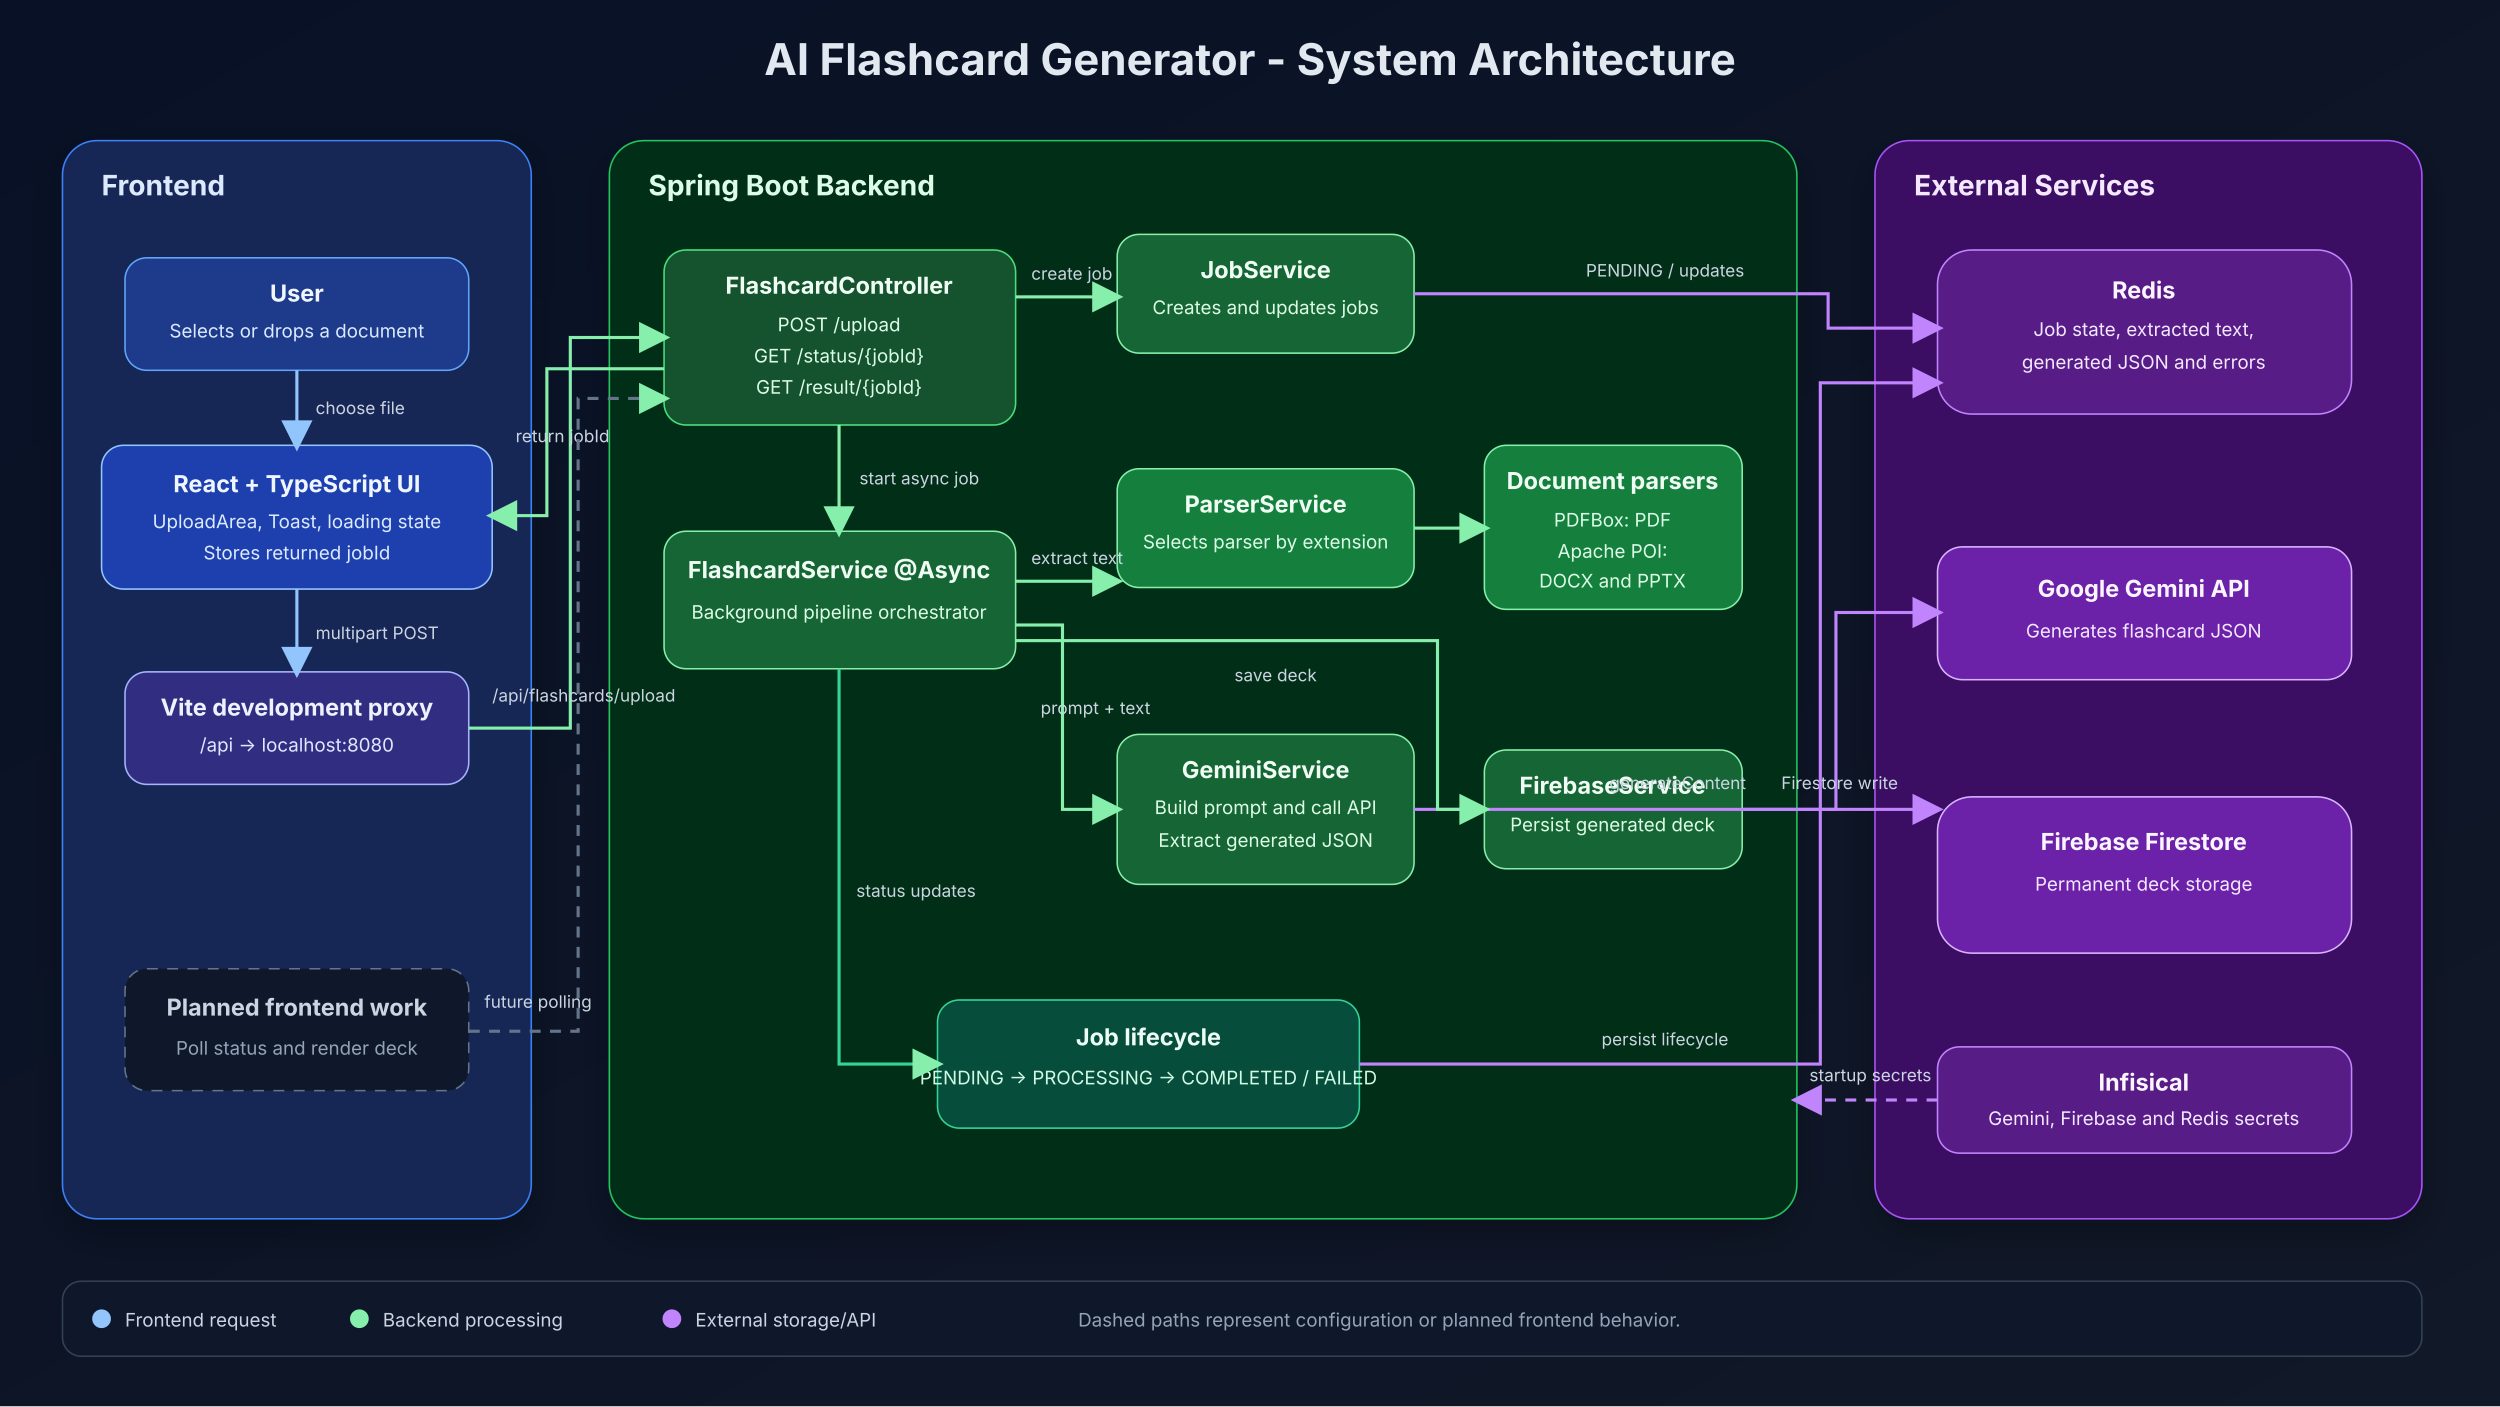
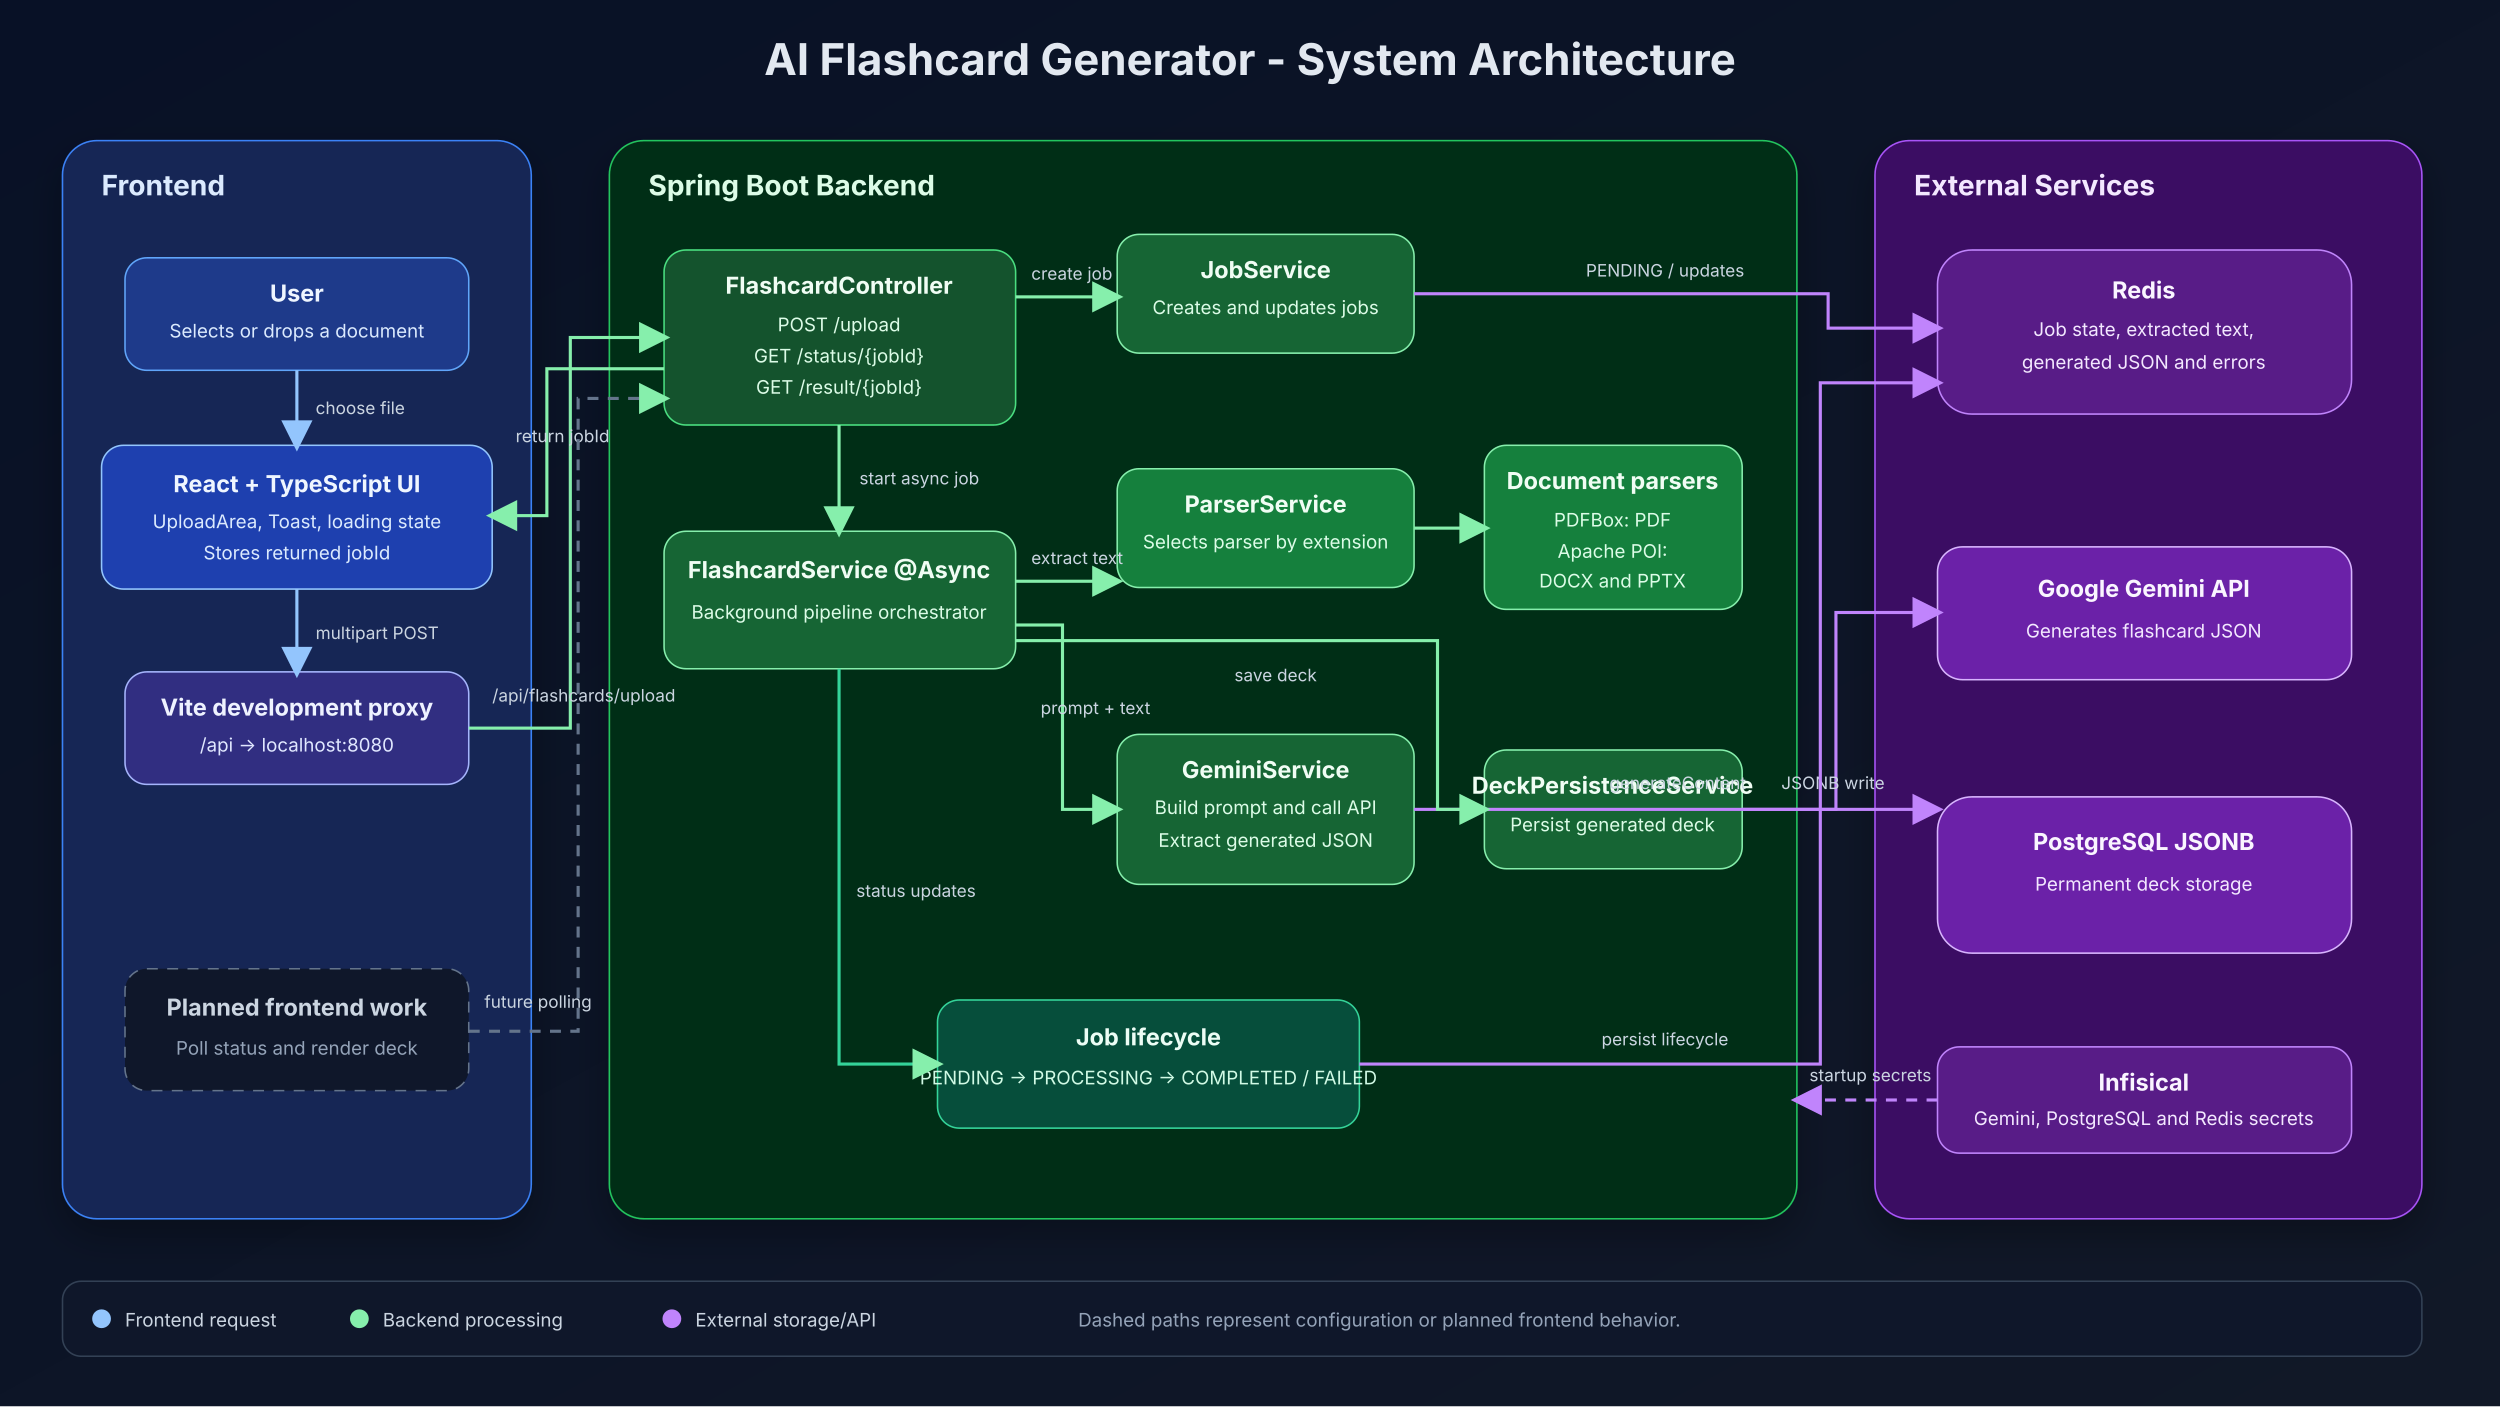
<svg xmlns="http://www.w3.org/2000/svg" width="1600" height="900" viewBox="0 0 1600 900" role="img" aria-labelledby="title desc">
  <defs>
    <linearGradient id="bg" x1="0" y1="0" x2="1" y2="1">
      <stop offset="0" stop-color="#081126" />
      <stop offset="1" stop-color="#111827" />
    </linearGradient>
    <filter id="shadow" x="-20%" y="-20%" width="140%" height="140%">
      <feDropShadow dx="0" dy="10" stdDeviation="12" flood-color="#000" flood-opacity=".28" />
    </filter>
    <marker id="blueArrow" markerWidth="10" markerHeight="10" refX="8" refY="5" orient="auto">
      <path d="M0 0l10 5-10 5z" fill="#93c5fd" />
    </marker>
    <marker id="greenArrow" markerWidth="10" markerHeight="10" refX="8" refY="5" orient="auto">
      <path d="M0 0l10 5-10 5z" fill="#86efac" />
    </marker>
    <marker id="purpleArrow" markerWidth="10" markerHeight="10" refX="8" refY="5" orient="auto">
      <path d="M0 0l10 5-10 5z" fill="#c084fc" />
    </marker>
    <style>
      text{font-family:Inter,Segoe UI,Arial,sans-serif}
      .zone-title{font-size:18px;font-weight:700}
      .node-title{font-size:15px;font-weight:700}
      .node-copy{font-size:12px}
      .edge-label{font-size:11px;fill:#cbd5e1}
      .edge{fill:none;stroke-width:2}
    </style>
  </defs>
  <rect width="1600" height="900" fill="url(#bg)" />
  <text x="800" y="48" text-anchor="middle" fill="#e2e8f0" font-size="28" font-weight="750">AI Flashcard Generator - System Architecture</text>
  <g filter="url(#shadow)">
    <rect x="40" y="90" width="300" height="690" rx="22" fill="#172554" stroke="#3b82f6" />
    <rect x="390" y="90" width="760" height="690" rx="22" fill="#052e16" stroke="#22c55e" />
    <rect x="1200" y="90" width="350" height="690" rx="22" fill="#3b0764" stroke="#a855f7" />
  </g>
  <text class="zone-title" x="65" y="125" fill="#dbeafe">Frontend</text>
  <text class="zone-title" x="415" y="125" fill="#dcfce7">Spring Boot Backend</text>
  <text class="zone-title" x="1225" y="125" fill="#f3e8ff">External Services</text>
  <g>
    <rect x="80" y="165" width="220" height="72" rx="14" fill="#1e3a8a" stroke="#60a5fa" />
    <text class="node-title" x="190" y="193" text-anchor="middle" fill="#eff6ff">User</text>
    <text class="node-copy" x="190" y="216" text-anchor="middle" fill="#dbeafe">Selects or drops a document</text>
    <rect x="65" y="285" width="250" height="92" rx="14" fill="#1e40af" stroke="#93c5fd" />
    <text class="node-title" x="190" y="315" text-anchor="middle" fill="#eff6ff">React + TypeScript UI</text>
    <text class="node-copy" x="190" y="338" text-anchor="middle" fill="#dbeafe">UploadArea, Toast, loading state</text>
    <text class="node-copy" x="190" y="358" text-anchor="middle" fill="#dbeafe">Stores returned jobId</text>
    <rect x="80" y="430" width="220" height="72" rx="14" fill="#312e81" stroke="#a5b4fc" />
    <text class="node-title" x="190" y="458" text-anchor="middle" fill="#eef2ff">Vite development proxy</text>
    <text class="node-copy" x="190" y="481" text-anchor="middle" fill="#e0e7ff">/api → localhost:8080</text>
    <rect x="80" y="620" width="220" height="78" rx="14" fill="#0f172a" stroke="#64748b" stroke-dasharray="7 6" />
    <text class="node-title" x="190" y="650" text-anchor="middle" fill="#cbd5e1">Planned frontend work</text>
    <text class="node-copy" x="190" y="675" text-anchor="middle" fill="#94a3b8">Poll status and render deck</text>
  </g>
  <g>
    <rect x="425" y="160" width="225" height="112" rx="14" fill="#14532d" stroke="#4ade80" />
    <text class="node-title" x="537" y="188" text-anchor="middle" fill="#f0fdf4">FlashcardController</text>
    <text class="node-copy" x="537" y="212" text-anchor="middle" fill="#dcfce7">POST /upload</text>
    <text class="node-copy" x="537" y="232" text-anchor="middle" fill="#dcfce7">GET /status/{jobId}</text>
    <text class="node-copy" x="537" y="252" text-anchor="middle" fill="#dcfce7">GET /result/{jobId}</text>
    <rect x="715" y="150" width="190" height="76" rx="14" fill="#166534" stroke="#86efac" />
    <text class="node-title" x="810" y="178" text-anchor="middle" fill="#f0fdf4">JobService</text>
    <text class="node-copy" x="810" y="201" text-anchor="middle" fill="#dcfce7">Creates and updates jobs</text>
    <rect x="425" y="340" width="225" height="88" rx="14" fill="#166534" stroke="#86efac" />
    <text class="node-title" x="537" y="370" text-anchor="middle" fill="#f0fdf4">FlashcardService @Async</text>
    <text class="node-copy" x="537" y="396" text-anchor="middle" fill="#dcfce7">Background pipeline orchestrator</text>
    <rect x="715" y="300" width="190" height="76" rx="14" fill="#15803d" stroke="#86efac" />
    <text class="node-title" x="810" y="328" text-anchor="middle" fill="#f0fdf4">ParserService</text>
    <text class="node-copy" x="810" y="351" text-anchor="middle" fill="#dcfce7">Selects parser by extension</text>
    <rect x="950" y="285" width="165" height="105" rx="14" fill="#15803d" stroke="#86efac" />
    <text class="node-title" x="1032" y="313" text-anchor="middle" fill="#f0fdf4">Document parsers</text>
    <text class="node-copy" x="1032" y="337" text-anchor="middle" fill="#dcfce7">PDFBox: PDF</text>
    <text class="node-copy" x="1032" y="357" text-anchor="middle" fill="#dcfce7">Apache POI:</text>
    <text class="node-copy" x="1032" y="376" text-anchor="middle" fill="#dcfce7">DOCX and PPTX</text>
    <rect x="715" y="470" width="190" height="96" rx="14" fill="#166534" stroke="#86efac" />
    <text class="node-title" x="810" y="498" text-anchor="middle" fill="#f0fdf4">GeminiService</text>
    <text class="node-copy" x="810" y="521" text-anchor="middle" fill="#dcfce7">Build prompt and call API</text>
    <text class="node-copy" x="810" y="542" text-anchor="middle" fill="#dcfce7">Extract generated JSON</text>
    <rect x="950" y="480" width="165" height="76" rx="14" fill="#166534" stroke="#86efac" />
-     <text class="node-title" x="1032" y="508" text-anchor="middle" fill="#f0fdf4">FirebaseService</text>
+     <text class="node-title" x="1032" y="508" text-anchor="middle" fill="#f0fdf4">DeckPersistenceService</text>
    <text class="node-copy" x="1032" y="532" text-anchor="middle" fill="#dcfce7">Persist generated deck</text>
    <rect x="600" y="640" width="270" height="82" rx="14" fill="#064e3b" stroke="#34d399" />
    <text class="node-title" x="735" y="669" text-anchor="middle" fill="#ecfdf5">Job lifecycle</text>
    <text class="node-copy" x="735" y="694" text-anchor="middle" fill="#d1fae5">PENDING → PROCESSING → COMPLETED / FAILED</text>
  </g>
  <g>
    <rect x="1240" y="160" width="265" height="105" rx="22" fill="#581c87" stroke="#c084fc" />
    <text class="node-title" x="1372" y="191" text-anchor="middle" fill="#faf5ff">Redis</text>
    <text class="node-copy" x="1372" y="215" text-anchor="middle" fill="#f3e8ff">Job state, extracted text,</text>
    <text class="node-copy" x="1372" y="236" text-anchor="middle" fill="#f3e8ff">generated JSON and errors</text>
    <rect x="1240" y="350" width="265" height="85" rx="16" fill="#6b21a8" stroke="#d8b4fe" />
    <text class="node-title" x="1372" y="382" text-anchor="middle" fill="#faf5ff">Google Gemini API</text>
    <text class="node-copy" x="1372" y="408" text-anchor="middle" fill="#f3e8ff">Generates flashcard JSON</text>
    <rect x="1240" y="510" width="265" height="100" rx="22" fill="#6b21a8" stroke="#d8b4fe" />
-     <text class="node-title" x="1372" y="544" text-anchor="middle" fill="#faf5ff">Firebase Firestore</text>
+     <text class="node-title" x="1372" y="544" text-anchor="middle" fill="#faf5ff">PostgreSQL JSONB</text>
    <text class="node-copy" x="1372" y="570" text-anchor="middle" fill="#f3e8ff">Permanent deck storage</text>
    <rect x="1240" y="670" width="265" height="68" rx="14" fill="#581c87" stroke="#c084fc" />
    <text class="node-title" x="1372" y="698" text-anchor="middle" fill="#faf5ff">Infisical</text>
-     <text class="node-copy" x="1372" y="720" text-anchor="middle" fill="#f3e8ff">Gemini, Firebase and Redis secrets</text>
+     <text class="node-copy" x="1372" y="720" text-anchor="middle" fill="#f3e8ff">Gemini, PostgreSQL and Redis secrets</text>
  </g>
  <g>
    <path class="edge" d="M190 237V285" stroke="#93c5fd" marker-end="url(#blueArrow)" />
    <text class="edge-label" x="202" y="265">choose file</text>
    <path class="edge" d="M190 377V430" stroke="#93c5fd" marker-end="url(#blueArrow)" />
    <text class="edge-label" x="202" y="409">multipart POST</text>
    <path class="edge" d="M300 466H365V216H425" stroke="#86efac" marker-end="url(#greenArrow)" />
    <text class="edge-label" x="315" y="449">/api/flashcards/upload</text>
    <path class="edge" d="M650 190H715" stroke="#86efac" marker-end="url(#greenArrow)" />
    <text class="edge-label" x="660" y="179">create job</text>
    <path class="edge" d="M905 188H1170V210H1240" stroke="#c084fc" marker-end="url(#purpleArrow)" />
    <text class="edge-label" x="1015" y="177">PENDING / updates</text>
    <path class="edge" d="M425 236H350V330H315" stroke="#86efac" marker-end="url(#greenArrow)" />
    <text class="edge-label" x="330" y="283">return jobId</text>
    <path class="edge" d="M537 272V340" stroke="#86efac" marker-end="url(#greenArrow)" />
    <text class="edge-label" x="550" y="310">start async job</text>
    <path class="edge" d="M650 372H715" stroke="#86efac" marker-end="url(#greenArrow)" />
    <text class="edge-label" x="660" y="361">extract text</text>
    <path class="edge" d="M905 338H950" stroke="#86efac" marker-end="url(#greenArrow)" />
    <path class="edge" d="M650 400H680V518H715" stroke="#86efac" marker-end="url(#greenArrow)" />
    <text class="edge-label" x="666" y="457">prompt + text</text>
    <path class="edge" d="M905 518H1175V392H1240" stroke="#c084fc" marker-end="url(#purpleArrow)" />
    <text class="edge-label" x="1030" y="505">generateContent</text>
    <path class="edge" d="M650 410H920V518H950" stroke="#86efac" marker-end="url(#greenArrow)" />
    <text class="edge-label" x="790" y="436">save deck</text>
    <path class="edge" d="M1115 518H1240" stroke="#c084fc" marker-end="url(#purpleArrow)" />
-     <text class="edge-label" x="1140" y="505">Firestore write</text>
+     <text class="edge-label" x="1140" y="505">JSONB write</text>
    <path class="edge" d="M537 428V681H600" stroke="#34d399" marker-end="url(#greenArrow)" />
    <text class="edge-label" x="548" y="574">status updates</text>
    <path class="edge" d="M870 681H1165V245H1240" stroke="#c084fc" marker-end="url(#purpleArrow)" />
    <text class="edge-label" x="1025" y="669">persist lifecycle</text>
    <path class="edge" d="M300 660H370V255H425" stroke="#64748b" stroke-dasharray="7 6" marker-end="url(#greenArrow)" />
    <text class="edge-label" x="310" y="645">future polling</text>
    <path class="edge" d="M1240 704H1150" stroke="#c084fc" stroke-dasharray="7 6" marker-end="url(#purpleArrow)" />
    <text class="edge-label" x="1158" y="692">startup secrets</text>
  </g>
  <g transform="translate(40 820)">
    <rect width="1510" height="48" rx="12" fill="#0f172a" stroke="#334155" />
    <circle cx="25" cy="24" r="6" fill="#93c5fd" />
    <text x="40" y="29" fill="#cbd5e1" font-size="12">Frontend request</text>
    <circle cx="190" cy="24" r="6" fill="#86efac" />
    <text x="205" y="29" fill="#cbd5e1" font-size="12">Backend processing</text>
    <circle cx="390" cy="24" r="6" fill="#c084fc" />
    <text x="405" y="29" fill="#cbd5e1" font-size="12">External storage/API</text>
    <text x="650" y="29" fill="#94a3b8" font-size="12">Dashed paths represent configuration or planned frontend behavior.</text>
  </g>
</svg>
